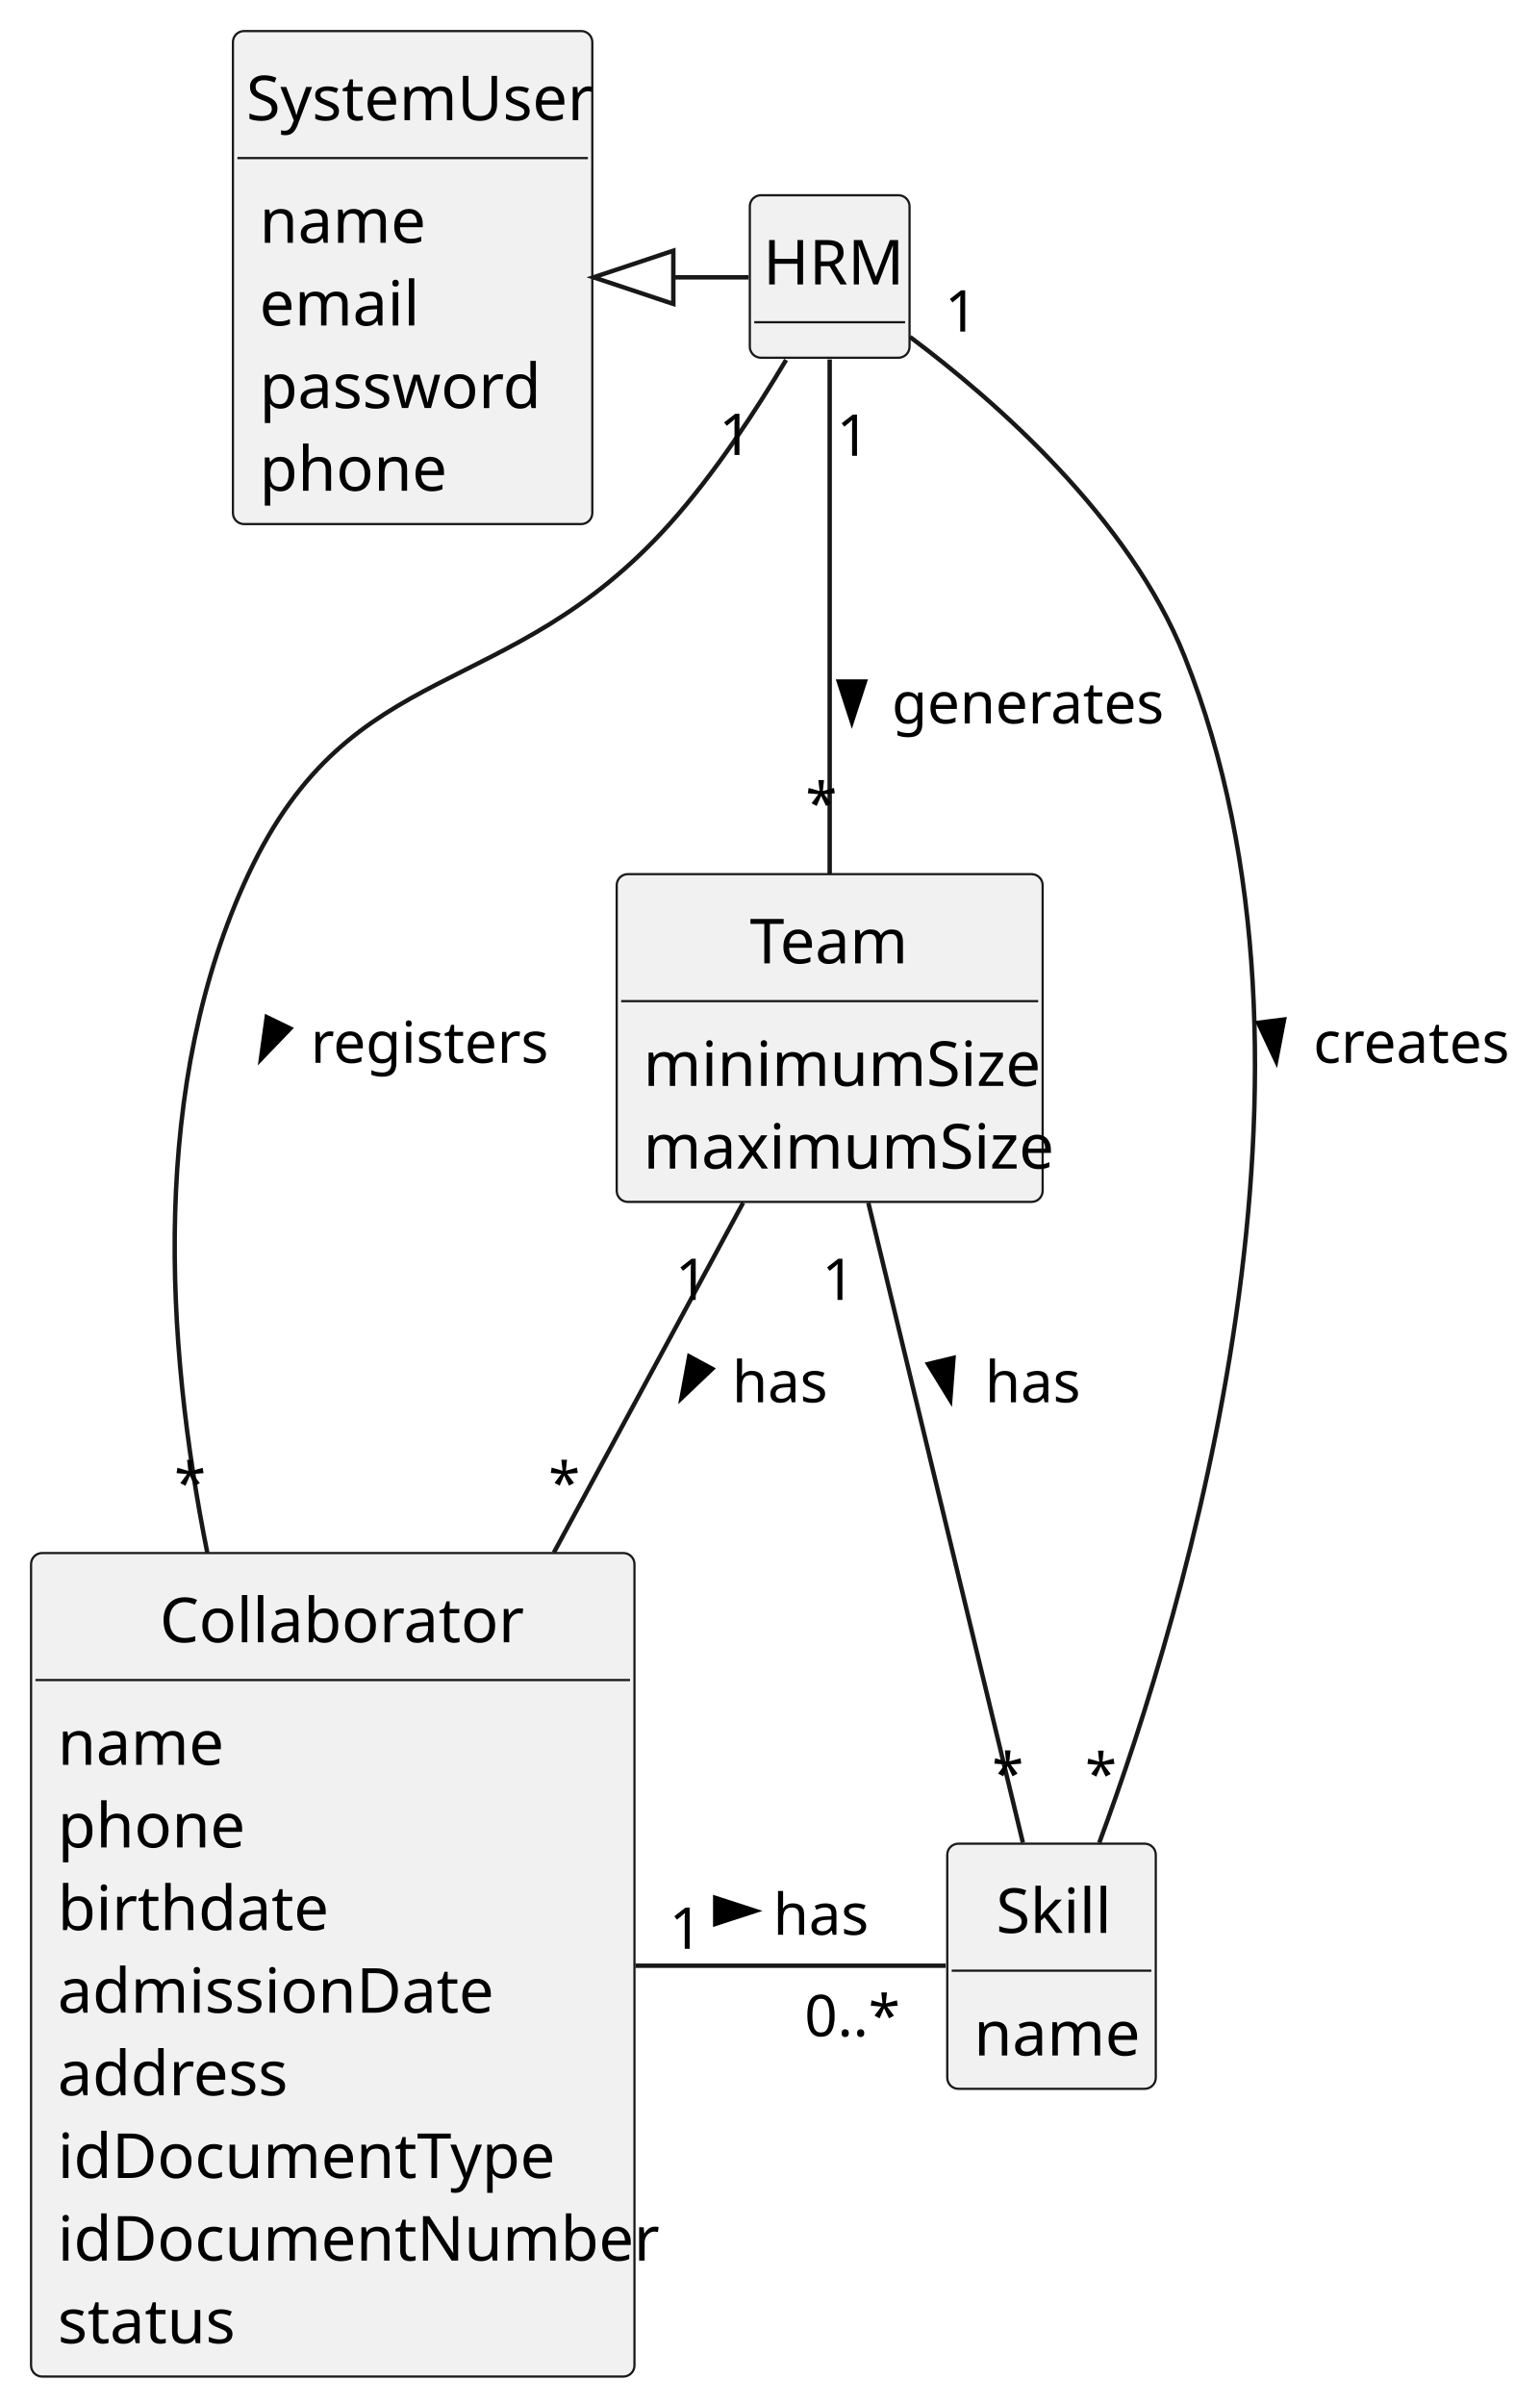
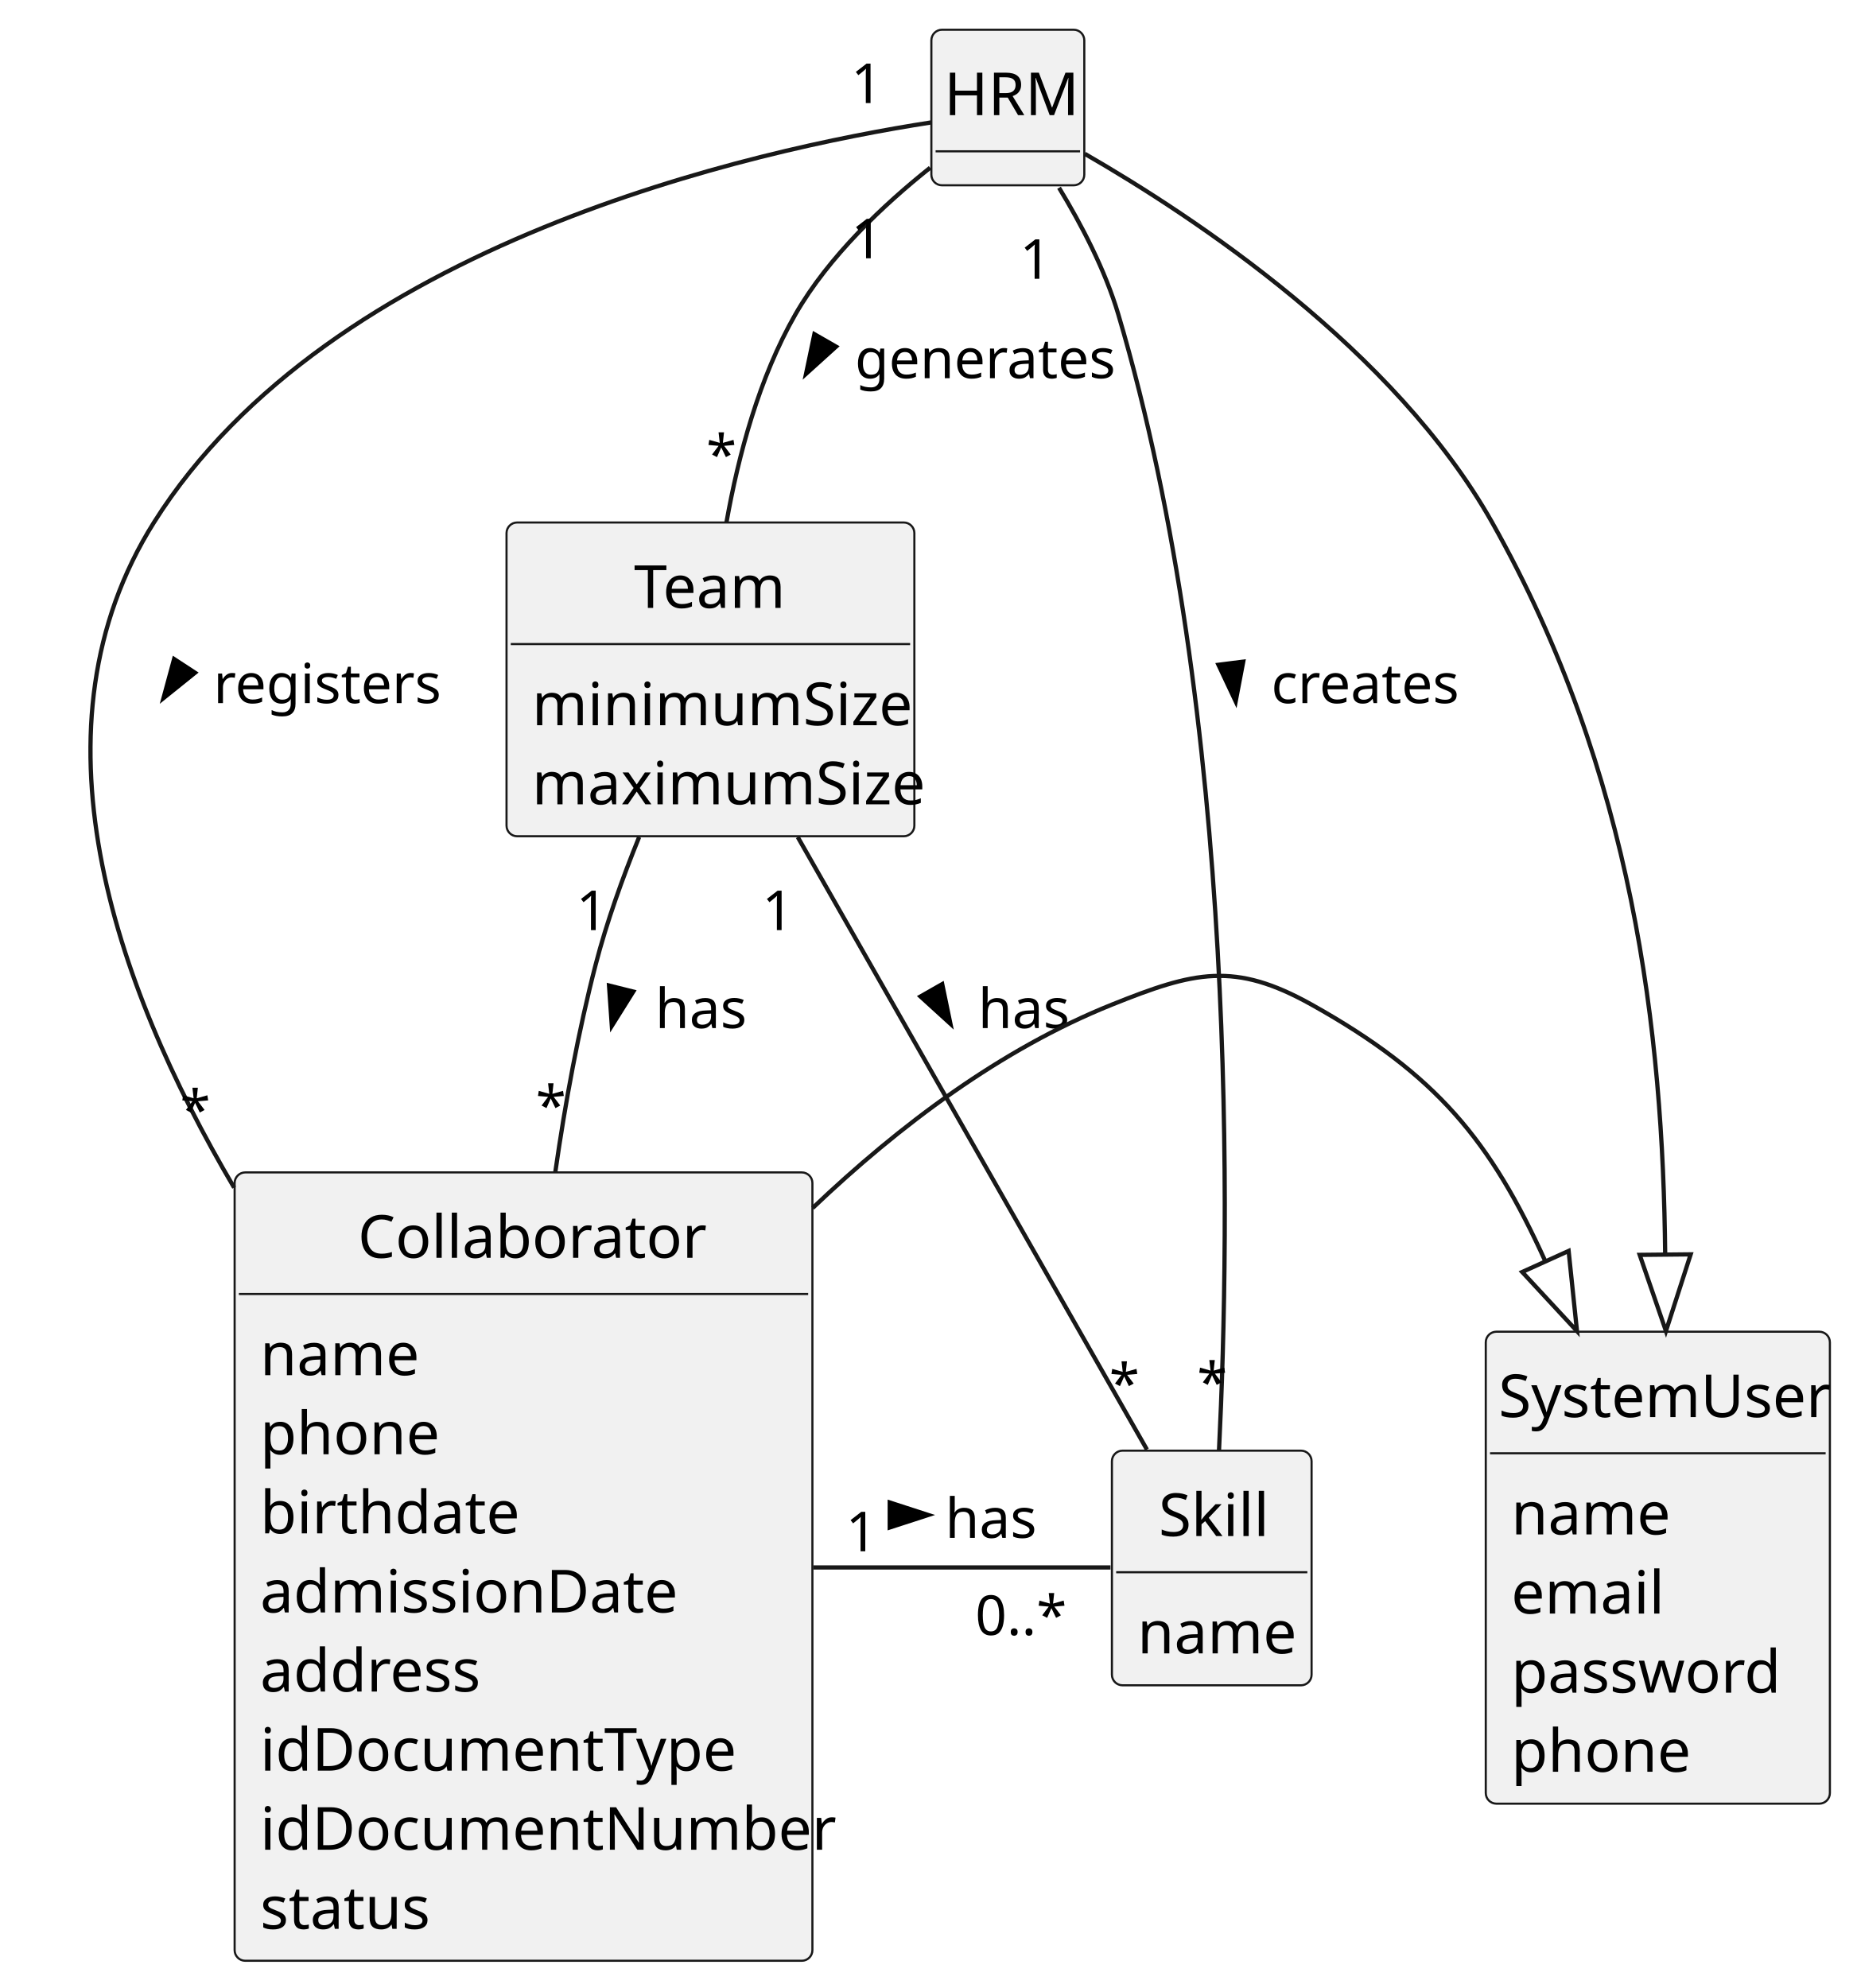
- <svg xmlns="http://www.w3.org/2000/svg" contentStyleType="text/css" height="542px" preserveAspectRatio="none" style="width:347px;height:542px;background:#FFFFFF;" version="1.1" viewBox="0 0 347 542" width="347px" zoomAndPan="magnify">
+ <svg xmlns="http://www.w3.org/2000/svg" contentStyleType="text/css" height="468px" preserveAspectRatio="none" style="width:437px;height:468px;background:#FFFFFF;" version="1.1" viewBox="0 0 437 468" width="437px" zoomAndPan="magnify">
  <defs />
  <g>
    <g id="elem_HRM">
-       <rect codeLine="11" fill="#F1F1F1" height="36.621" id="HRM" rx="2.5" ry="2.5" style="stroke:#181818;stroke-width:0.5;" width="36" x="169" y="44" />
-       <text fill="#000000" font-family="sans-serif" font-size="14" lengthAdjust="spacing" textLength="30" x="172" y="64.107">HRM</text>
-       <line style="stroke:#181818;stroke-width:0.5;" x1="170" x2="204" y1="72.621" y2="72.621" />
+       <rect codeLine="11" fill="#F1F1F1" height="36.621" id="HRM" rx="2.5" ry="2.5" style="stroke:#181818;stroke-width:0.5;" width="36" x="219.23" y="7" />
+       <text fill="#000000" font-family="sans-serif" font-size="14" lengthAdjust="spacing" textLength="30" x="222.23" y="27.107">HRM</text>
+       <line style="stroke:#181818;stroke-width:0.5;" x1="220.23" x2="254.23" y1="35.621" y2="35.621" />
    </g>
    <g id="elem_SystemUser">
-       <rect codeLine="15" fill="#F1F1F1" height="111.106" id="SystemUser" rx="2.5" ry="2.5" style="stroke:#181818;stroke-width:0.5;" width="81" x="52.5" y="7" />
-       <text fill="#000000" font-family="sans-serif" font-size="14" lengthAdjust="spacing" textLength="75" x="55.5" y="27.107">SystemUser</text>
-       <line style="stroke:#181818;stroke-width:0.5;" x1="53.5" x2="132.5" y1="35.621" y2="35.621" />
-       <text fill="#000000" font-family="sans-serif" font-size="14" lengthAdjust="spacing" textLength="35" x="58.5" y="54.728">name</text>
-       <text fill="#000000" font-family="sans-serif" font-size="14" lengthAdjust="spacing" textLength="33" x="58.5" y="73.35">email</text>
-       <text fill="#000000" font-family="sans-serif" font-size="14" lengthAdjust="spacing" textLength="60" x="58.5" y="91.971">password</text>
-       <text fill="#000000" font-family="sans-serif" font-size="14" lengthAdjust="spacing" textLength="40" x="58.5" y="110.592">phone</text>
+       <rect codeLine="15" fill="#F1F1F1" height="111.106" id="SystemUser" rx="2.5" ry="2.5" style="stroke:#181818;stroke-width:0.5;" width="81" x="349.73" y="313.5" />
+       <text fill="#000000" font-family="sans-serif" font-size="14" lengthAdjust="spacing" textLength="75" x="352.73" y="333.607">SystemUser</text>
+       <line style="stroke:#181818;stroke-width:0.5;" x1="350.73" x2="429.73" y1="342.121" y2="342.121" />
+       <text fill="#000000" font-family="sans-serif" font-size="14" lengthAdjust="spacing" textLength="35" x="355.73" y="361.228">name</text>
+       <text fill="#000000" font-family="sans-serif" font-size="14" lengthAdjust="spacing" textLength="33" x="355.73" y="379.85">email</text>
+       <text fill="#000000" font-family="sans-serif" font-size="14" lengthAdjust="spacing" textLength="60" x="355.73" y="398.471">password</text>
+       <text fill="#000000" font-family="sans-serif" font-size="14" lengthAdjust="spacing" textLength="40" x="355.73" y="417.092">phone</text>
    </g>
    <g id="elem_Collaborator">
-       <rect codeLine="23" fill="#F1F1F1" height="185.59" id="Collaborator" rx="2.5" ry="2.5" style="stroke:#181818;stroke-width:0.5;" width="136" x="7" y="350" />
-       <text fill="#000000" font-family="sans-serif" font-size="14" lengthAdjust="spacing" textLength="78" x="36" y="370.107">Collaborator</text>
-       <line style="stroke:#181818;stroke-width:0.5;" x1="8" x2="142" y1="378.621" y2="378.621" />
-       <text fill="#000000" font-family="sans-serif" font-size="14" lengthAdjust="spacing" textLength="35" x="13" y="397.728">name</text>
-       <text fill="#000000" font-family="sans-serif" font-size="14" lengthAdjust="spacing" textLength="40" x="13" y="416.35">phone</text>
-       <text fill="#000000" font-family="sans-serif" font-size="14" lengthAdjust="spacing" textLength="56" x="13" y="434.971">birthdate</text>
-       <text fill="#000000" font-family="sans-serif" font-size="14" lengthAdjust="spacing" textLength="93" x="13" y="453.592">admissionDate</text>
-       <text fill="#000000" font-family="sans-serif" font-size="14" lengthAdjust="spacing" textLength="51" x="13" y="472.213">address</text>
-       <text fill="#000000" font-family="sans-serif" font-size="14" lengthAdjust="spacing" textLength="107" x="13" y="490.834">idDocumentType</text>
-       <text fill="#000000" font-family="sans-serif" font-size="14" lengthAdjust="spacing" textLength="124" x="13" y="509.455">idDocumentNumber</text>
-       <text fill="#000000" font-family="sans-serif" font-size="14" lengthAdjust="spacing" textLength="38" x="13" y="528.076">status</text>
+       <rect codeLine="23" fill="#F1F1F1" height="185.59" id="Collaborator" rx="2.5" ry="2.5" style="stroke:#181818;stroke-width:0.5;" width="136" x="55.23" y="276" />
+       <text fill="#000000" font-family="sans-serif" font-size="14" lengthAdjust="spacing" textLength="78" x="84.23" y="296.107">Collaborator</text>
+       <line style="stroke:#181818;stroke-width:0.5;" x1="56.23" x2="190.23" y1="304.621" y2="304.621" />
+       <text fill="#000000" font-family="sans-serif" font-size="14" lengthAdjust="spacing" textLength="35" x="61.23" y="323.728">name</text>
+       <text fill="#000000" font-family="sans-serif" font-size="14" lengthAdjust="spacing" textLength="40" x="61.23" y="342.35">phone</text>
+       <text fill="#000000" font-family="sans-serif" font-size="14" lengthAdjust="spacing" textLength="56" x="61.23" y="360.971">birthdate</text>
+       <text fill="#000000" font-family="sans-serif" font-size="14" lengthAdjust="spacing" textLength="93" x="61.23" y="379.592">admissionDate</text>
+       <text fill="#000000" font-family="sans-serif" font-size="14" lengthAdjust="spacing" textLength="51" x="61.23" y="398.213">address</text>
+       <text fill="#000000" font-family="sans-serif" font-size="14" lengthAdjust="spacing" textLength="107" x="61.23" y="416.834">idDocumentType</text>
+       <text fill="#000000" font-family="sans-serif" font-size="14" lengthAdjust="spacing" textLength="124" x="61.23" y="435.455">idDocumentNumber</text>
+       <text fill="#000000" font-family="sans-serif" font-size="14" lengthAdjust="spacing" textLength="38" x="61.23" y="454.076">status</text>
    </g>
    <g id="elem_Team">
-       <rect codeLine="36" fill="#F1F1F1" height="73.863" id="Team" rx="2.5" ry="2.5" style="stroke:#181818;stroke-width:0.5;" width="96" x="139" y="197" />
-       <text fill="#000000" font-family="sans-serif" font-size="14" lengthAdjust="spacing" textLength="36" x="169" y="217.107">Team</text>
-       <line style="stroke:#181818;stroke-width:0.5;" x1="140" x2="234" y1="225.621" y2="225.621" />
-       <text fill="#000000" font-family="sans-serif" font-size="14" lengthAdjust="spacing" textLength="81" x="145" y="244.728">minimumSize</text>
-       <text fill="#000000" font-family="sans-serif" font-size="14" lengthAdjust="spacing" textLength="84" x="145" y="263.35">maximumSize</text>
+       <rect codeLine="36" fill="#F1F1F1" height="73.863" id="Team" rx="2.5" ry="2.5" style="stroke:#181818;stroke-width:0.5;" width="96" x="119.23" y="123" />
+       <text fill="#000000" font-family="sans-serif" font-size="14" lengthAdjust="spacing" textLength="36" x="149.23" y="143.107">Team</text>
+       <line style="stroke:#181818;stroke-width:0.5;" x1="120.23" x2="214.23" y1="151.621" y2="151.621" />
+       <text fill="#000000" font-family="sans-serif" font-size="14" lengthAdjust="spacing" textLength="81" x="125.23" y="170.728">minimumSize</text>
+       <text fill="#000000" font-family="sans-serif" font-size="14" lengthAdjust="spacing" textLength="84" x="125.23" y="189.35">maximumSize</text>
    </g>
    <g id="elem_Skill">
-       <rect codeLine="42" fill="#F1F1F1" height="55.242" id="Skill" rx="2.5" ry="2.5" style="stroke:#181818;stroke-width:0.5;" width="47" x="213.5" y="415.5" />
-       <text fill="#000000" font-family="sans-serif" font-size="14" lengthAdjust="spacing" textLength="25" x="224.5" y="435.607">Skill</text>
-       <line style="stroke:#181818;stroke-width:0.5;" x1="214.5" x2="259.5" y1="444.121" y2="444.121" />
-       <text fill="#000000" font-family="sans-serif" font-size="14" lengthAdjust="spacing" textLength="35" x="219.5" y="463.228">name</text>
+       <rect codeLine="42" fill="#F1F1F1" height="55.242" id="Skill" rx="2.5" ry="2.5" style="stroke:#181818;stroke-width:0.5;" width="47" x="261.73" y="341.5" />
+       <text fill="#000000" font-family="sans-serif" font-size="14" lengthAdjust="spacing" textLength="25" x="272.73" y="361.607">Skill</text>
+       <line style="stroke:#181818;stroke-width:0.5;" x1="262.73" x2="307.73" y1="370.121" y2="370.121" />
+       <text fill="#000000" font-family="sans-serif" font-size="14" lengthAdjust="spacing" textLength="35" x="267.73" y="389.228">name</text>
    </g>
    <g id="link_HRM_Collaborator">
-       <path codeLine="46" d="M177.17,81.12 C170.53,92.28 161.14,106.68 151,118 C114.36,158.9 79.32,147.28 56,197 C33.85,244.22 37.19,302.21 46.72,349.92 " fill="none" id="HRM-Collaborator" style="stroke:#181818;stroke-width:1.0;" />
-       <polygon fill="#000000" points="58.817,238.644,65.41,231.79,60.122,229.223,58.817,238.644" style="stroke:#000000;stroke-width:1.0;" />
-       <text fill="#000000" font-family="sans-serif" font-size="13" lengthAdjust="spacing" textLength="50" x="70" y="239.528">registers</text>
-       <text fill="#000000" font-family="sans-serif" font-size="13" lengthAdjust="spacing" textLength="7" x="162.05" y="102.527">1</text>
-       <text fill="#000000" font-family="sans-serif" font-size="13" lengthAdjust="spacing" textLength="5" x="39.267" y="338.882">*</text>
+       <path codeLine="46" d="M219.12,28.83 C177.94,35.21 77.66,57.15 36.23,123 C6,171.04 26.46,231 55.11,279.58 " fill="none" id="HRM-Collaborator" style="stroke:#181818;stroke-width:1.0;" />
+       <polygon fill="#000000" points="38.493,164.33,45.904,158.369,40.985,155.151,38.493,164.33" style="stroke:#000000;stroke-width:1.0;" />
+       <text fill="#000000" font-family="sans-serif" font-size="13" lengthAdjust="spacing" textLength="50" x="50.23" y="165.528">registers</text>
+       <text fill="#000000" font-family="sans-serif" font-size="13" lengthAdjust="spacing" textLength="7" x="200.299" y="24.257">1</text>
+       <text fill="#000000" font-family="sans-serif" font-size="13" lengthAdjust="spacing" textLength="5" x="42.386" y="265.937">*</text>
    </g>
    <g id="link_HRM_Team">
-       <path codeLine="47" d="M187,81 C187,108.24 187,161.33 187,196.99 " fill="none" id="HRM-Team" style="stroke:#181818;stroke-width:1.0;" />
-       <polygon fill="#000000" points="192,162.645,194.939,153.6,189.061,153.6,192,162.645" style="stroke:#000000;stroke-width:1.0;" />
-       <text fill="#000000" font-family="sans-serif" font-size="13" lengthAdjust="spacing" textLength="57" x="201" y="163.028">generates</text>
-       <text fill="#000000" font-family="sans-serif" font-size="13" lengthAdjust="spacing" textLength="7" x="188.547" y="102.716">1</text>
-       <text fill="#000000" font-family="sans-serif" font-size="13" lengthAdjust="spacing" textLength="5" x="181.539" y="185.667">*</text>
+       <path codeLine="47" d="M218.94,39.49 C208.14,48.09 195.1,60.29 187.23,74 C178.7,88.86 173.81,107.16 171,122.97 " fill="none" id="HRM-Team" style="stroke:#181818;stroke-width:1.0;" />
+       <polygon fill="#000000" points="189.74,87.981,196.793,81.601,191.696,78.674,189.74,87.981" style="stroke:#000000;stroke-width:1.0;" />
+       <text fill="#000000" font-family="sans-serif" font-size="13" lengthAdjust="spacing" textLength="57" x="201.23" y="89.028">generates</text>
+       <text fill="#000000" font-family="sans-serif" font-size="13" lengthAdjust="spacing" textLength="7" x="200.357" y="60.794">1</text>
+       <text fill="#000000" font-family="sans-serif" font-size="13" lengthAdjust="spacing" textLength="5" x="166.234" y="111.643">*</text>
    </g>
    <g id="link_Team_Collaborator">
-       <path codeLine="48" d="M167.49,271.06 C155.65,292.95 139.94,321.97 124.84,349.88 " fill="none" id="Team-Collaborator" style="stroke:#181818;stroke-width:1.0;" />
-       <polygon fill="#000000" points="153.62,315.043,160.51,308.486,155.34,305.689,153.62,315.043" style="stroke:#000000;stroke-width:1.0;" />
-       <text fill="#000000" font-family="sans-serif" font-size="13" lengthAdjust="spacing" textLength="21" x="165" y="316.028">has</text>
-       <text fill="#000000" font-family="sans-serif" font-size="13" lengthAdjust="spacing" textLength="7" x="152.191" y="292.956">1</text>
-       <text fill="#000000" font-family="sans-serif" font-size="13" lengthAdjust="spacing" textLength="5" x="123.612" y="338.838">*</text>
+       <path codeLine="48" d="M150.44,197.06 C146.56,206.62 142.81,217.05 140.23,227 C136.17,242.63 133.07,259.49 130.71,275.93 " fill="none" id="Team-Collaborator" style="stroke:#181818;stroke-width:1.0;" />
+       <polygon fill="#000000" points="144.017,241.496,149.063,233.435,143.361,232.008,144.017,241.496" style="stroke:#000000;stroke-width:1.0;" />
+       <text fill="#000000" font-family="sans-serif" font-size="13" lengthAdjust="spacing" textLength="21" x="154.23" y="242.028">has</text>
+       <text fill="#000000" font-family="sans-serif" font-size="13" lengthAdjust="spacing" textLength="7" x="135.609" y="218.956">1</text>
+       <text fill="#000000" font-family="sans-serif" font-size="13" lengthAdjust="spacing" textLength="5" x="126.107" y="264.892">*</text>
    </g>
    <g id="link_Team_Skill">
-       <path codeLine="49" d="M195.71,271.06 C205.64,312.18 221.65,378.46 230.54,415.24 " fill="none" id="Team-Skill" style="stroke:#181818;stroke-width:1.0;" />
-       <polygon fill="#000000" points="214.174,315.506,214.907,306.023,209.193,307.404,214.174,315.506" style="stroke:#000000;stroke-width:1.0;" />
-       <text fill="#000000" font-family="sans-serif" font-size="13" lengthAdjust="spacing" textLength="21" x="222" y="316.028">has</text>
-       <text fill="#000000" font-family="sans-serif" font-size="13" lengthAdjust="spacing" textLength="7" x="185.262" y="292.956">1</text>
-       <text fill="#000000" font-family="sans-serif" font-size="13" lengthAdjust="spacing" textLength="5" x="223.58" y="404.342">*</text>
+       <path codeLine="49" d="M187.78,197.06 C211.22,238.18 249.01,304.46 269.97,341.24 " fill="none" id="Team-Skill" style="stroke:#181818;stroke-width:1.0;" />
+       <polygon fill="#000000" points="223.706,240.989,221.78,231.676,216.673,234.587,223.706,240.989" style="stroke:#000000;stroke-width:1.0;" />
+       <text fill="#000000" font-family="sans-serif" font-size="13" lengthAdjust="spacing" textLength="21" x="230.23" y="242.028">has</text>
+       <text fill="#000000" font-family="sans-serif" font-size="13" lengthAdjust="spacing" textLength="7" x="179.367" y="218.956">1</text>
+       <text fill="#000000" font-family="sans-serif" font-size="13" lengthAdjust="spacing" textLength="5" x="261.085" y="330.342">*</text>
    </g>
    <g id="link_HRM_Skill">
-       <path codeLine="50" d="M205.11,75.94 C224.64,90.56 254.59,116.85 267,148 C303.92,240.71 267.42,362.25 247.76,415.3 " fill="none" id="HRM-Skill" style="stroke:#181818;stroke-width:1.0;" />
-       <polygon fill="#000000" points="287.623,239.107,289.412,229.766,283.58,230.499,287.623,239.107" style="stroke:#000000;stroke-width:1.0;" />
-       <text fill="#000000" font-family="sans-serif" font-size="13" lengthAdjust="spacing" textLength="43" x="296" y="239.528">creates</text>
-       <text fill="#000000" font-family="sans-serif" font-size="13" lengthAdjust="spacing" textLength="7" x="212.931" y="74.716">1</text>
-       <text fill="#000000" font-family="sans-serif" font-size="13" lengthAdjust="spacing" textLength="5" x="244.567" y="404.415">*</text>
+       <path codeLine="50" d="M249.28,44.2 C254.51,52.81 260.13,63.54 263.23,74 C291.41,169.21 289.51,288.96 286.94,341.37 " fill="none" id="HRM-Skill" style="stroke:#181818;stroke-width:1.0;" />
+       <polygon fill="#000000" points="290.859,165.106,292.637,155.763,286.806,156.502,290.859,165.106" style="stroke:#000000;stroke-width:1.0;" />
+       <text fill="#000000" font-family="sans-serif" font-size="13" lengthAdjust="spacing" textLength="43" x="299.23" y="165.528">creates</text>
+       <text fill="#000000" font-family="sans-serif" font-size="13" lengthAdjust="spacing" textLength="7" x="240.04" y="65.628">1</text>
+       <text fill="#000000" font-family="sans-serif" font-size="13" lengthAdjust="spacing" textLength="5" x="281.757" y="330.049">*</text>
    </g>
    <g id="link_Collaborator_Skill">
-       <path codeLine="51" d="M143.23,443 C168.14,443 194.69,443 213.16,443 " fill="none" id="Collaborator-Skill" style="stroke:#181818;stroke-width:1.0;" />
-       <polygon fill="#000000" points="170.25,430.646,161.205,427.707,161.205,433.584,170.25,430.646" style="stroke:#000000;stroke-width:1.0;" />
-       <text fill="#000000" font-family="sans-serif" font-size="13" lengthAdjust="spacing" textLength="21" x="174.25" y="436.028">has</text>
-       <text fill="#000000" font-family="sans-serif" font-size="13" lengthAdjust="spacing" textLength="7" x="150.833" y="439.188">1</text>
-       <text fill="#000000" font-family="sans-serif" font-size="13" lengthAdjust="spacing" textLength="20" x="181.32" y="458.893">0..*</text>
+       <path codeLine="51" d="M191.46,369 C216.37,369 242.92,369 261.39,369 " fill="none" id="Collaborator-Skill" style="stroke:#181818;stroke-width:1.0;" />
+       <polygon fill="#000000" points="218.48,356.646,209.435,353.707,209.435,359.584,218.48,356.646" style="stroke:#000000;stroke-width:1.0;" />
+       <text fill="#000000" font-family="sans-serif" font-size="13" lengthAdjust="spacing" textLength="21" x="222.48" y="362.028">has</text>
+       <text fill="#000000" font-family="sans-serif" font-size="13" lengthAdjust="spacing" textLength="7" x="199.063" y="365.188">1</text>
+       <text fill="#000000" font-family="sans-serif" font-size="13" lengthAdjust="spacing" textLength="20" x="229.55" y="384.893">0..*</text>
    </g>
    <g id="link_SystemUser_HRM">
-       <path codeLine="52" d="M151.76,62.5 C163.4,62.5 157.05,62.5 168.7,62.5 " fill="none" id="SystemUser-backto-HRM" style="stroke:#181818;stroke-width:1.0;" />
-       <polygon fill="none" points="133.76,62.5,151.76,68.5,151.76,56.5,133.76,62.5" style="stroke:#181818;stroke-width:1.0;" />
+       <path codeLine="52" d="M391.961,295.351 C391.44,243.221 384.53,182.1 351.23,123 C328.32,82.34 281.27,51.15 255.35,36.21 " fill="none" id="SystemUser-backto-HRM" style="stroke:#181818;stroke-width:1.0;" />
+       <polygon fill="none" points="392.14,313.35,397.96,295.291,385.961,295.411,392.14,313.35" style="stroke:#181818;stroke-width:1.0;" />
+     </g>
+     <g id="link_Collaborator_SystemUser">
+       <path codeLine="53" d="M191.29,284.38 C211.68,264.97 235.63,246.97 261.73,236.5 C281.12,228.72 290.5,226.31 308.73,236.5 C338.2,252.97 350.888,268.556 363.768,296.966 " fill="none" id="Collaborator-to-SystemUser" style="stroke:#181818;stroke-width:1.0;" />
+       <polygon fill="none" points="371.2,313.36,369.232,294.489,358.303,299.444,371.2,313.36" style="stroke:#181818;stroke-width:1.0;" />
    </g>
  </g>
</svg>
